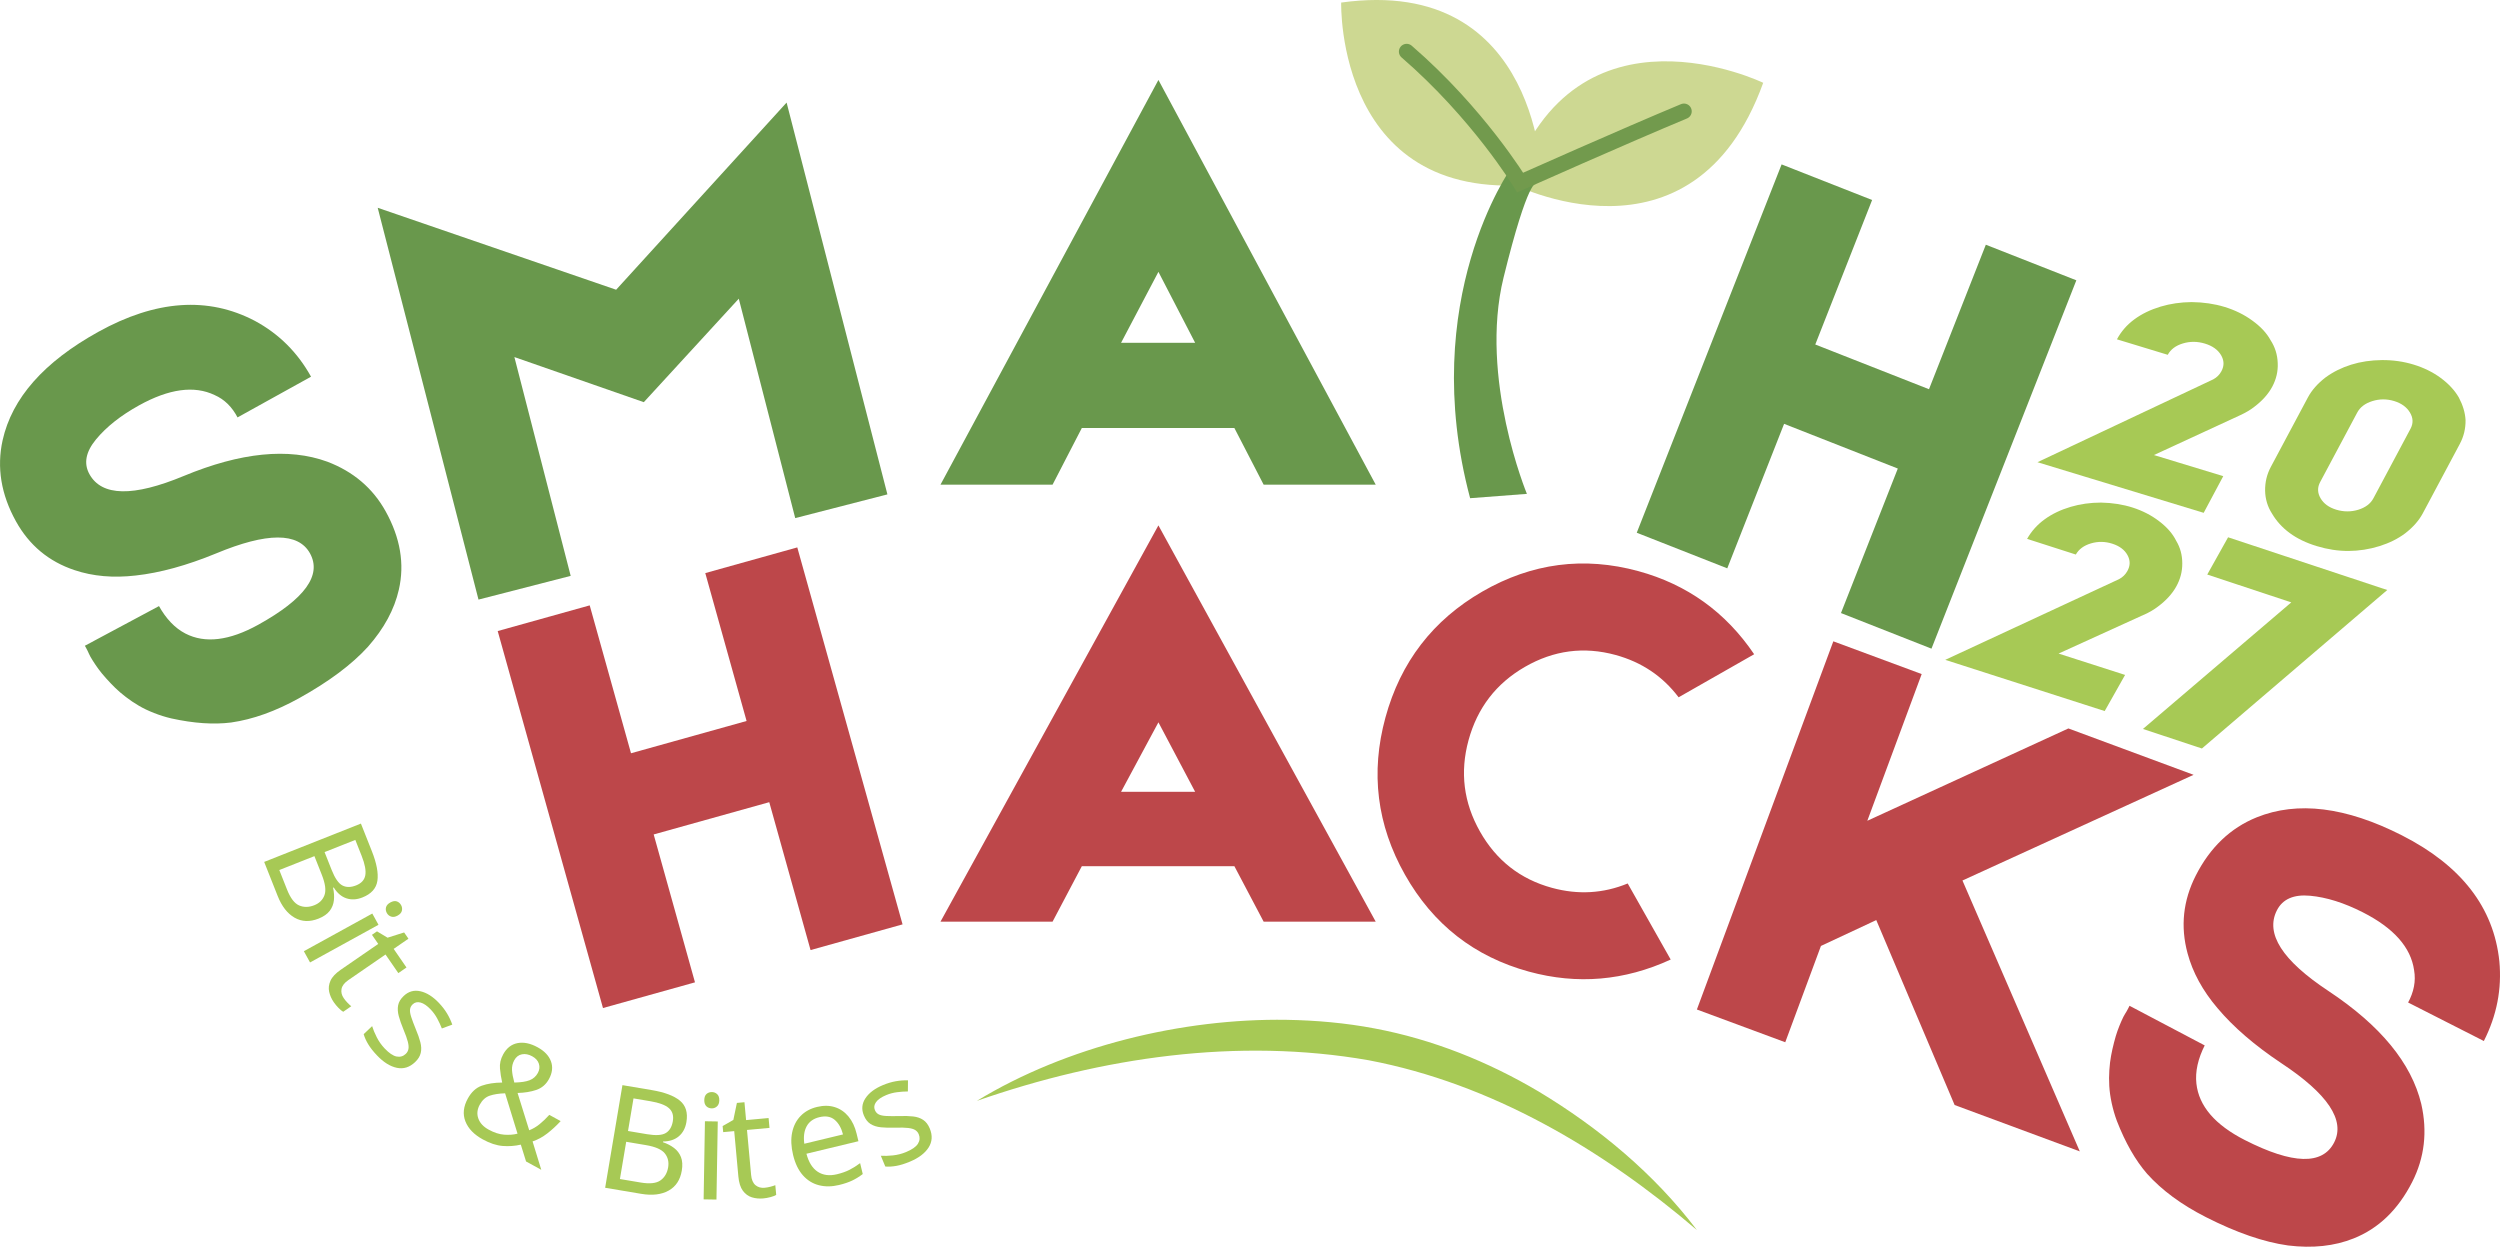
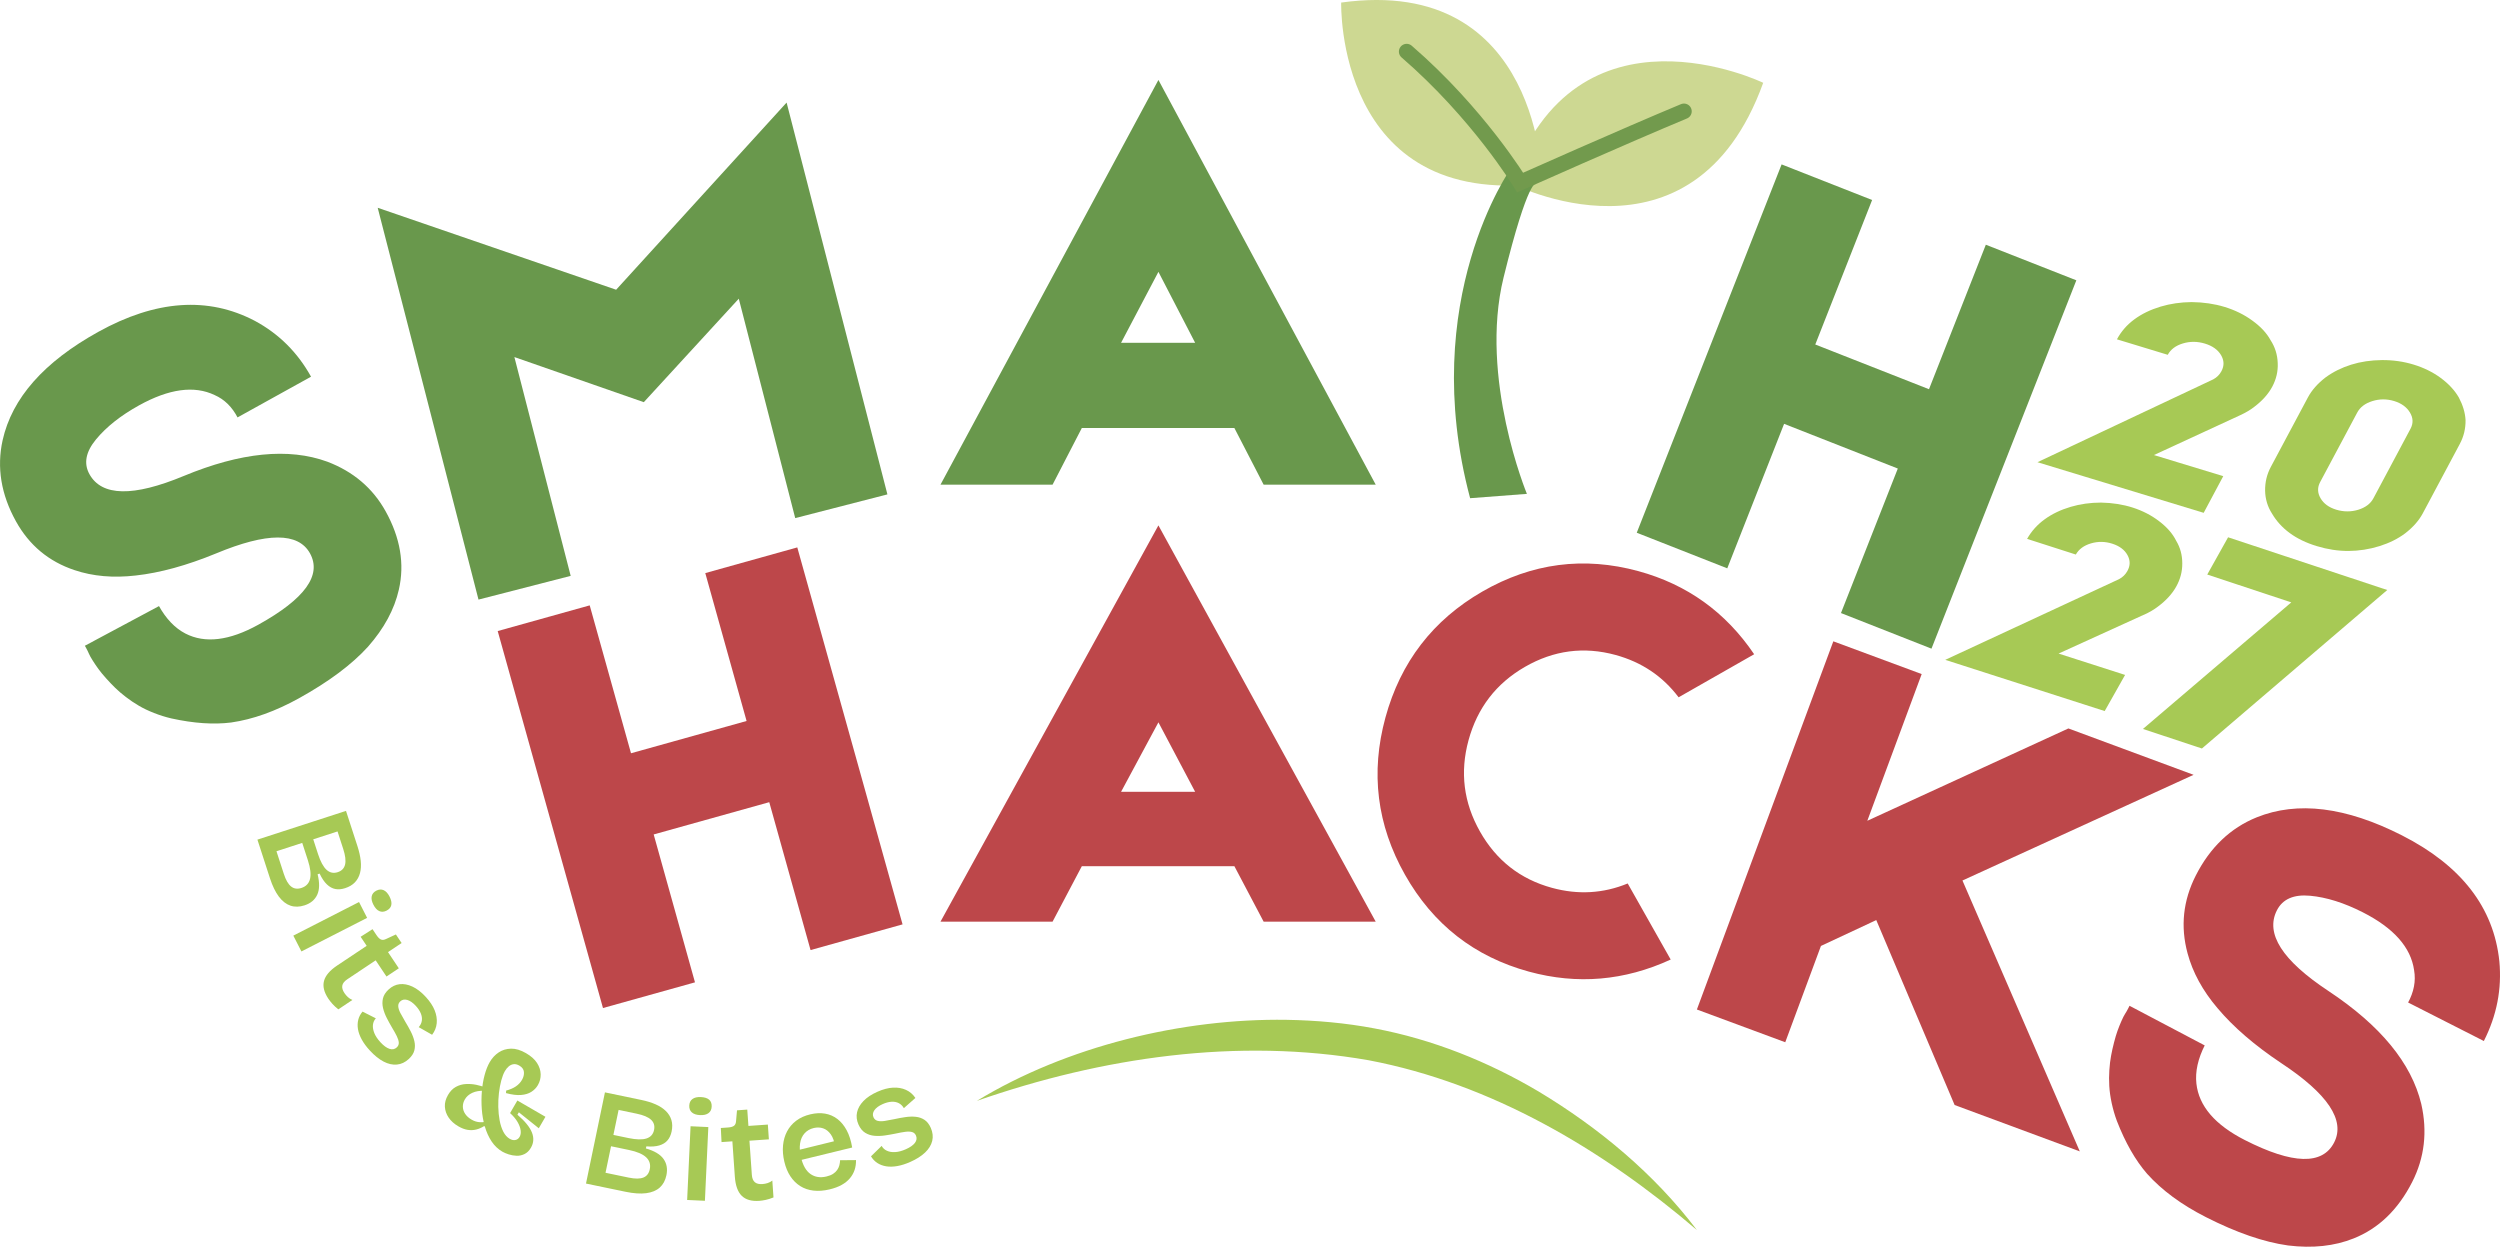
<svg xmlns="http://www.w3.org/2000/svg" id="Layer_1" data-name="Layer 1" viewBox="0 0 1771.74 883.54">
  <defs>
    <style>
-       .cls-1, .cls-2 {
+       .cls-1 {
        fill: #a7c955;
      }

      .cls-3 {
        fill: #cdd892;
      }

      .cls-4 {
        fill: none;
        stroke: #729a4d;
        stroke-linecap: round;
        stroke-miterlimit: 10;
        stroke-width: 11px;
      }

      .cls-5 {
        fill: #69984c;
      }

      .cls-6 {
        fill: #bd474a;
-       }
- 
-       .cls-2 {
-         font-family: Etna, Etna;
-         font-size: 103.3px;
      }
    </style>
  </defs>
  <path class="cls-3" d="M1070.35,129.63s129.28,67.44,179.23-70.95c0,0-132.61-64.19-179.23,70.95Z" />
  <path class="cls-3" d="M950.49,1.82s-4.1,146.4,142.52,128.11c0,0-.29-147.91-142.52-128.11Z" />
  <path class="cls-1" d="M692.3,780.18c63.41-38.64,145.53-58.61,219.63-57.43,20.67.34,41.97,2.23,62.29,6.11,41,7.7,80.43,23.49,116.26,44.73,42.78,25.75,81.92,58.3,112.11,98.14-66.89-57.19-145.51-103.78-232.59-120.33-92.87-16.26-189.11-2.1-277.7,28.78h0Z" />
  <path class="cls-5" d="M1088.81,129.93s-5.72-4.41-23.24,66.76c-17.52,71.17,16.54,153.31,16.54,153.31l-40.24,3.07c-37.51-140.71,29.02-233.91,29.02-233.91l17.92,10.76Z" />
  <path class="cls-4" d="M1193.42,78.89c-41.59,17.29-116.1,50.47-116.1,50.47,0,0-29.67-48.9-80.43-92.8" />
  <g>
    <path class="cls-5" d="M211.95,494.82c-16.73,9.27-32.77,15.01-48.12,17.21-12.39,1.57-26.5.61-42.35-2.88-4.19-.98-8.3-2.27-12.33-3.86-4.03-1.58-7.63-3.3-10.82-5.19-3.2-1.87-6.23-3.92-9.11-6.13-2.89-2.21-5.41-4.37-7.57-6.49-2.16-2.11-4.34-4.38-6.52-6.83-2.18-2.43-3.96-4.59-5.33-6.49-1.38-1.88-2.73-3.87-4.05-5.96-1.32-2.08-2.24-3.73-2.74-4.94-.51-1.21-1.11-2.45-1.81-3.72l-1.05-1.9,52.52-28.1-.21-.38c5.2,9.38,11.51,15.99,18.94,19.83,13.93,7.19,31.16,5.1,51.69-6.27,32.95-18.26,45.15-35.12,36.59-50.59-8.29-14.96-30.47-14.93-66.55.09-20.79,8.54-39.77,13.75-56.94,15.64-15.88,1.84-30.33.57-43.36-3.81-18.29-6.1-32.14-17.64-41.55-34.63-10.53-19.01-13.68-38.15-9.43-57.4,6.65-29.85,29.24-55.46,67.78-76.82,40.81-22.61,77.81-25.21,110.98-7.81,16.99,9.14,30.27,22.33,39.82,39.57l-52.1,28.86.21.38c-3.96-7.74-9.45-13.16-16.45-16.23-14.44-6.91-32.3-4.47-53.59,7.33-12.93,7.16-23.07,15.19-30.41,24.05-7.35,8.88-8.91,17.11-4.69,24.72,8.71,15.72,30.97,16.14,66.8,1.26,40.42-16.76,74.33-20.14,101.74-10.14,18.46,7.01,32.25,18.75,41.38,35.22,10.4,18.76,13.51,37.25,9.35,55.45-3.17,14.02-10.45,27.49-21.84,40.43-11.53,12.69-27.82,24.85-48.86,36.51Z" />
    <path class="cls-5" d="M436.65,205.34l120.81-132.65,71.44,277.68-65.33,16.81-40-155.5-67.31,73.34-91.72-31.97,39.9,155.07-65.33,16.81-71.44-277.68,168.99,58.09Z" />
    <path class="cls-5" d="M895.54,343.48l-20.74-40.15h-108.11l-20.74,40.15h-79.43L820.97,56.66l154,286.82h-79.43ZM794.49,242.95h52.51l-26.03-50.3-26.48,50.3Z" />
    <path class="cls-5" d="M1407.35,173.43l64.14,25.23-102.66,261.04-64.14-25.23,40.28-102.41-80.59-31.69-40.28,102.41-64.14-25.23,102.66-261.04,64.14,25.23-40.28,102.41,80.59,31.69,40.28-102.41Z" />
  </g>
  <g>
    <path class="cls-6" d="M499.83,406.15l65.2-18.21,74.61,267.16-65.2,18.21-29.27-104.81-81.91,22.87,29.27,104.81-65.2,18.21-74.61-267.16,65.2-18.21,29.27,104.81,81.91-22.87-29.27-104.81Z" />
    <path class="cls-6" d="M895.54,653.18l-20.74-39.32h-108.11l-20.74,39.32h-79.43l154.44-280.84,154,280.84h-79.43ZM794.49,561.16h52.51l-26.03-49.26-26.48,49.26Z" />
    <path class="cls-6" d="M1153.55,626.11l30.46,53.92c-32.75,15.06-66.22,17.92-100.42,8.57-38.69-10.57-67.99-33.47-87.89-68.7-19.91-35.23-24.52-72.35-13.85-111.39,10.74-39.31,33.64-69.07,68.7-89.28,35.05-20.2,71.93-25.02,110.62-14.45,34.49,9.43,61.81,29.05,81.99,58.88l-53.54,30.51c-11.28-14.94-26.18-24.94-44.68-30-22.44-6.13-43.84-3.32-64.23,8.44-20.39,11.75-33.71,29.09-39.97,51.99-6.18,22.63-3.49,44.18,8.09,64.67,11.58,20.49,28.57,33.8,51.01,39.93,18.5,5.06,36.41,4.03,53.73-3.1Z" />
    <path class="cls-6" d="M1385.23,783.11l-55.53-131.06-39.21,18.34-25.29,68.25-62.62-23.21,96.69-260.93,62.62,23.21-38.53,103.97,142.5-65.44,88.72,32.87-163.8,74.9,83.17,191.98-88.72-32.87Z" />
    <path class="cls-6" d="M1563.23,862.52c-17.24-8.76-31.11-18.98-41.6-30.67-8.29-9.56-15.42-22.04-21.4-37.43-1.53-4.11-2.75-8.33-3.68-12.64-.93-4.31-1.5-8.36-1.71-12.15-.22-3.78-.2-7.53.05-11.25.24-3.71.65-7.1,1.22-10.15.56-3.05,1.26-6.2,2.1-9.45.83-3.25,1.65-6,2.47-8.26.81-2.25,1.73-4.55,2.75-6.87,1.01-2.32,1.89-4.05,2.63-5.18.74-1.13,1.44-2.35,2.12-3.68l1.01-1.99,53.27,28.08.2-.4c-4.99,9.82-7.02,18.98-6.08,27.47,1.76,15.93,13.22,29.27,34.38,40.03,33.95,17.26,55.05,17.8,63.28,1.61,7.96-15.66-4.55-34.37-37.52-56.15-18.9-12.61-33.98-25.62-45.23-39.03-10.49-12.34-17.55-25.28-21.18-38.82-5.14-18.98-3.19-37.36,5.85-55.14,10.12-19.9,24.5-33.64,43.13-41.2,28.94-11.67,63.26-7.42,102.96,12.77,42.05,21.38,65.05,51.11,69.03,89.2,1.85,19.65-1.82,38.49-10.99,56.54l-53.67-27.29-.2.4c4.3-7.83,5.79-15.59,4.44-23.29-2.29-16.19-14.4-29.87-36.33-41.02-13.32-6.77-25.8-10.69-37.41-11.75-11.62-1.06-19.45,2.39-23.5,10.35-8.37,16.46,3.8,35.5,36.52,57.14,36.88,24.43,58.81,51.12,65.8,80.05,4.47,19.64,2.33,38.09-6.44,55.34-9.99,19.64-23.84,32.97-41.54,40-13.61,5.44-29.08,7.09-46.4,4.97-17.19-2.39-36.62-9.1-58.3-20.12Z" />
  </g>
  <g>
    <path class="cls-1" d="M1587.58,294.27l-61.1,28.22,49.13,14.96-13.87,25.99-79.99-24.36-37.81-11.52,124.62-58.73c2.53-1.39,4.46-3.32,5.78-5.79,2.05-3.84,1.93-7.65-.33-11.43-2.27-3.78-6.06-6.49-11.37-8.1s-10.53-1.66-15.63-.12c-5.11,1.54-8.68,4.23-10.73,8.06l-36.01-10.97c2.97-5.57,7.08-10.29,12.34-14.16,5.25-3.87,11.44-6.87,18.57-9.02,6.89-2.07,14.24-3.14,22.05-3.21,8.32.09,16.09,1.23,23.29,3.42,7.37,2.24,13.93,5.47,19.66,9.66,5.9,4.25,10.22,8.87,12.93,13.87,3.19,4.86,4.89,10.27,5.1,16.23.27,5.84-1.01,11.42-3.85,16.74-2.77,5.2-7.01,9.95-12.69,14.26-2.76,2.18-6.12,4.18-10.08,6Z" />
    <path class="cls-1" d="M1743.32,314.5l-26.29,49.28c-2.76,5.17-6.93,9.9-12.52,14.21-5.16,3.86-11.23,6.88-18.2,9.05-7.2,2.24-14.5,3.38-21.88,3.42-7.39.04-14.91-1.11-22.57-3.44-7.5-2.28-13.89-5.37-19.17-9.27-5.29-3.9-9.49-8.54-12.62-13.93-3.06-4.79-4.66-10.14-4.8-16.05-.08-6.03,1.26-11.63,4.02-16.8l26.29-49.28c2.76-5.17,6.93-9.9,12.52-14.21,5.39-3.94,11.46-6.95,18.19-9.05,6.74-2.1,13.99-3.17,21.78-3.24,7.78-.06,15.25,1,22.42,3.18s13.77,5.41,19.32,9.53c5.55,4.12,9.79,8.7,12.72,13.74,2.9,5.46,4.5,10.81,4.8,16.05.08,6.03-1.26,11.63-4.02,16.8ZM1682.04,353.12l26.29-49.28c2.03-3.81,1.9-7.64-.41-11.49-2.31-3.85-6.04-6.56-11.21-8.13-5.17-1.57-10.31-1.56-15.42.03-5.11,1.59-8.68,4.29-10.72,8.11l-26.29,49.28c-2.04,3.82-1.94,7.63.28,11.46,2.22,3.82,5.92,6.52,11.08,8.1s10.55,1.64,15.67.05c5.11-1.59,8.68-4.29,10.72-8.11Z" />
    <path class="cls-1" d="M1519.3,435.69l-60.39,27.49,47.13,15.14-14.45,25.61-76.73-24.65-36.27-11.65,123.22-57.21c2.51-1.35,4.46-3.25,5.83-5.69,2.13-3.78,2.17-7.55.11-11.31-2.06-3.76-5.64-6.46-10.73-8.09-5.1-1.64-10.16-1.71-15.17-.23-5.02,1.49-8.59,4.12-10.72,7.9l-34.54-11.1c3.1-5.49,7.27-10.12,12.51-13.91,5.24-3.79,11.37-6.72,18.37-8.79,6.76-2,13.94-3.01,21.53-3.02,8.08.15,15.57,1.33,22.48,3.55s13.31,5.5,18.73,9.69c5.57,4.24,9.58,8.84,12.03,13.81,2.91,4.82,4.35,10.19,4.33,16.09.04,5.78-1.41,11.29-4.37,16.53-2.89,5.12-7.18,9.79-12.86,14.02-2.76,2.14-6.1,4.09-10.01,5.86Z" />
    <path class="cls-1" d="M1579.03,380.77l112.81,37.37-131.35,112.32-41.8-13.85,105.13-89.7-59.55-19.73,14.77-26.41Z" />
  </g>
-   <text class="cls-2" transform="translate(183.53 601.53) rotate(68.38)">
-     <tspan x="0" y="0">B</tspan>
-   </text>
-   <text class="cls-2" transform="translate(211.11 666.42) rotate(61.18)">
-     <tspan x="0" y="0">i</tspan>
-   </text>
-   <text class="cls-2" transform="translate(222.85 688.57) rotate(55.43)">
-     <tspan x="0" y="0">t</tspan>
-   </text>
-   <text class="cls-2" transform="translate(252.23 730.71) rotate(46.51)">
-     <tspan x="0" y="0">s</tspan>
-   </text>
-   <text class="cls-2" transform="translate(291.15 770.07) rotate(38.77)">
-     <tspan x="0" y="0"> </tspan>
-   </text>
-   <text class="cls-2" transform="translate(317.48 792.78) rotate(28.74)">
-     <tspan x="0" y="0">&amp;</tspan>
-   </text>
-   <text class="cls-2" transform="translate(386.93 828.03) rotate(19)">
-     <tspan x="0" y="0"> </tspan>
-   </text>
-   <text class="cls-2" transform="translate(418.99 840.1) rotate(9.56)">
-     <tspan x="0" y="0">B</tspan>
-   </text>
-   <text class="cls-2" transform="translate(489.88 849.83) rotate(.96)">
-     <tspan x="0" y="0">i</tspan>
-   </text>
-   <text class="cls-2" transform="translate(515.28 850.63) rotate(-5.23)">
-     <tspan x="0" y="0">t</tspan>
-   </text>
-   <text class="cls-2" transform="translate(562.92 846.38) rotate(-13.54)">
-     <tspan x="0" y="0">e</tspan>
-   </text>
-   <text class="cls-2" transform="translate(623.4 831.07) rotate(-22.6)">
-     <tspan x="0" y="0">s</tspan>
-   </text>
+   <g aria-label="Bits &amp; Bites">
+     <path class="cls-1" d="M182.43 595.04 245.21 574.67 253.33 599.69Q255.15 605.3 255.65 610.08Q256.15 614.86 255.14 618.71Q254.12 622.56 251.54 625.29Q248.96 628.02 244.58 629.44Q240.87 630.64 237.68 630.05Q234.49 629.45 231.69 626.79Q228.88 624.13 226.51 619.11L225.09 619.58Q227.32 628.73 224.81 634.12Q222.3 639.51 215.84 641.61Q210.41 643.37 205.87 641.84Q201.33 640.32 197.65 635.47Q193.98 630.62 191.29 622.34ZM195.93 603.28 201.15 619.35Q203.25 625.82 206.3 628.25Q209.34 630.68 213.62 629.29Q218.57 627.68 219.73 622.84Q220.89 617.99 218.21 609.72L214.19 597.35ZM221.99 594.82 225.39 605.28Q227.98 613.27 231.42 616.42Q234.86 619.56 239.33 618.11Q243.61 616.72 244.56 612.68Q245.51 608.64 243.25 601.69L239.21 589.23Z" />
+     <path class="cls-1" d="M207.88 663.07 254.45 639.27 260.18 650.49 213.61 674.29ZM264.62 641.14Q262.89 637.76 263.43 635.18Q263.96 632.61 266.72 631.2Q269.48 629.79 271.88 630.86Q274.29 631.94 276.02 635.32Q277.84 638.88 277.32 641.39Q276.81 643.9 273.96 645.36Q271.2 646.77 268.8 645.69Q266.39 644.62 264.62 641.14Z" />
+     <path class="cls-1" d="M232.7 707.78Q228.09 700.88 229.63 695.17Q231.16 689.45 238.98 684.23L259.86 670.3L255.58 663.89L264.01 658.51L266.84 662.75Q268.45 665.16 269.98 665.83Q271.5 666.49 273.58 665.47L280.57 662.25L284.62 668.32L274.98 674.76L282.64 686.23L273.9 692.06L266.24 680.59L246.11 694.02Q243.04 696.07 242.59 698.47Q242.15 700.87 244.09 703.78Q245.15 705.36 246.55 706.65Q247.95 707.94 249.75 708.66L239.77 715.32Q237.22 713.3 235.51 711.37Q233.81 709.45 232.7 707.78Z" />
+     <path class="cls-1" d="M262.12 744.51Q258.52 740.62 256.41 736.78Q254.3 732.95 253.7 729.42Q253.1 725.89 253.9 722.71Q254.7 719.52 256.93 716.92L266.36 721.69Q264.59 723.6 264.3 726.31Q264.02 729.02 265.3 732.19Q266.59 735.35 269.64 738.66Q273.03 742.34 276.04 743.31Q279.04 744.28 281.17 742.31Q282.72 740.89 282.62 738.94Q282.52 736.99 281.21 734.32Q279.9 731.64 277.78 728.16Q275.86 724.9 274.09 721.43Q272.32 717.96 271.47 714.46Q270.62 710.96 271.39 707.59Q272.16 704.23 275.4 701.24Q278.93 697.99 283.23 697.49Q287.53 696.99 292.29 699.2Q297.05 701.41 301.72 706.48Q306.13 711.26 308.03 715.97Q309.93 720.68 309.5 725.16Q309.07 729.64 306.23 733.34L296.75 727.94Q298.61 725.82 298.96 723.32Q299.31 720.82 298.21 718.16Q297.11 715.5 294.67 712.85Q291.55 709.47 288.62 708.64Q285.68 707.82 283.69 709.65Q282.07 711.14 282.24 713.23Q282.4 715.33 283.81 718.04Q285.23 720.75 287.21 724.08Q289.34 727.57 291.11 731.03Q292.88 734.5 293.66 737.86Q294.45 741.22 293.65 744.41Q292.85 747.59 289.69 750.51Q285.86 754.04 281.28 754.45Q276.7 754.87 271.85 752.34Q267 749.81 262.12 744.51Z" />
+     <path class="cls-1" d="M356.03 816.19Q351.45 813.53 348.4 808.93Q345.34 804.33 343.62 798.42Q341.91 792.51 341.45 786.12Q340.99 779.73 341.49 773.49Q341.99 767.25 343.45 761.85Q344.9 756.45 347.06 752.73Q349.56 748.4 353.42 745.84Q357.27 743.28 362.19 743.18Q367.1 743.08 372.81 746.39Q378.09 749.45 380.58 753.32Q383.07 757.2 383.18 761.3Q383.28 765.41 381.18 769.04Q379.52 771.9 376.58 773.78Q373.64 775.66 369.27 776.01Q364.91 776.37 358.6 774.68L358.71 772.89Q362.81 771.8 365.57 769.94Q368.33 768.07 369.94 765.3Q371.54 762.53 371.31 759.74Q371.08 756.95 368.05 755.19Q365.89 753.94 364.02 754.18Q362.14 754.42 360.58 755.71Q359.02 757.01 357.82 759.08Q356.37 761.59 355.26 765.69Q354.16 769.79 353.59 774.66Q353.02 779.53 353.13 784.51Q353.25 789.49 354.09 794.03Q354.93 798.56 356.69 802.01Q358.45 805.45 361.21 807.06Q363.38 808.31 365.28 807.91Q367.19 807.52 368.24 805.7Q369.35 803.8 368.98 801.04Q368.61 798.29 366.79 795.15Q364.97 792.01 361.49 788.84L366.66 779.93L386.55 791.46L381.84 799.6L367.71 788.28L366.71 790.01Q374.66 796.82 376.95 802.54Q379.24 808.26 376.28 813.37Q374.43 816.57 371.7 817.88Q368.98 819.19 366.09 819.08Q363.21 818.97 360.53 818.11Q357.85 817.24 356.03 816.19ZM324.84 798.22Q320.43 795.66 317.96 792.04Q315.5 788.41 315.28 784.3Q315.07 780.19 317.48 776.03Q319.78 772.05 323.08 770.26Q326.37 768.47 330.08 768.26Q333.79 768.04 337.46 768.78Q341.13 769.52 344.19 770.83L343.38 773.02Q338.28 772.84 334.73 774.48Q331.18 776.12 329.43 779.15Q327.97 781.66 328.03 784.35Q328.09 787.04 329.67 789.4Q331.24 791.76 334.19 793.47Q336.87 795.02 339.56 795.26Q342.26 795.49 345.17 794.86L345.08 799.2L343.09 798.05Q340.34 799.81 337.38 800.52Q334.42 801.23 331.32 800.71Q328.21 800.18 324.84 798.22Z" />
+     <path class="cls-1" d="M415.29 838.78 428.72 774.16 454.47 779.52Q460.25 780.72 464.65 782.65Q469.05 784.59 471.89 787.38Q474.73 790.16 475.82 793.76Q476.91 797.36 475.98 801.86Q475.18 805.68 473.08 808.15Q470.99 810.63 467.28 811.75Q463.58 812.87 458.05 812.43L457.74 813.9Q466.8 816.5 470.24 821.35Q473.67 826.2 472.29 832.86Q471.13 838.44 467.55 841.63Q463.98 844.82 457.94 845.61Q451.91 846.39 443.39 844.62ZM429.13 831.14 445.68 834.58Q452.34 835.96 455.96 834.52Q459.58 833.08 460.49 828.67Q461.55 823.58 457.92 820.17Q454.29 816.76 445.77 814.99L433.04 812.34ZM434.71 804.31 445.48 806.55Q453.71 808.26 458.14 806.83Q462.57 805.41 463.53 800.81Q464.45 796.4 461.41 793.57Q458.37 790.74 451.22 789.26L438.4 786.59Z" />
+     <path class="cls-1" d="M486.98 850.41 489.4 798.17 501.99 798.75 499.57 850.99ZM496.08 790.27Q492.28 790.09 490.31 788.35Q488.34 786.6 488.48 783.51Q488.62 780.41 490.75 778.86Q492.87 777.3 496.67 777.48Q500.66 777.67 502.59 779.36Q504.51 781.05 504.36 784.24Q504.22 787.34 502.1 788.89Q499.97 790.45 496.08 790.27Z" />
+     <path class="cls-1" d="M538.12 851.03Q529.84 851.61 525.64 847.44Q521.44 843.27 520.78 833.9L519.03 808.86L511.35 809.39L510.85 799.4L515.94 799.05Q518.84 798.85 520.17 797.85Q521.5 796.86 521.64 794.54L522.31 786.88L529.59 786.37L530.4 797.94L544.17 796.98L544.9 807.45L531.13 808.41L532.82 832.55Q533.08 836.25 534.94 837.82Q536.8 839.39 540.3 839.15Q542.19 839.02 544.01 838.44Q545.82 837.86 547.34 836.65L548.17 848.62Q545.15 849.84 542.63 850.36Q540.11 850.89 538.12 851.03Z" />
+     <path class="cls-1" d="M587.82 842.94Q581.69 844.38 576.46 843.77Q571.23 843.15 567.13 840.58Q563.03 838 560.15 833.65Q557.27 829.29 555.85 823.26Q554.42 817.22 554.93 811.76Q555.44 806.3 557.78 801.84Q560.12 797.38 564.26 794.25Q568.4 791.11 574.33 789.71Q579.88 788.4 584.7 789.22Q589.51 790.03 593.39 792.97Q597.27 795.91 600.01 800.96Q602.74 806.02 603.93 813.24L564.19 822.93L562.52 815.82L595.15 807.81L591.81 812.81Q591.08 807.13 588.78 803.92Q586.49 800.71 583.36 799.65Q580.23 798.59 576.73 799.42Q572.74 800.36 570.21 803.17Q567.69 805.97 567.02 810.29Q566.34 814.61 567.67 820.26Q569.67 828.73 574.41 832.03Q579.14 835.33 585.66 833.79Q588.58 833.1 590.41 831.9Q592.23 830.7 593.3 829.16Q594.38 827.62 594.84 825.87Q595.3 824.11 595.37 822.25L606.65 822.15Q606.72 825.94 605.64 829.17Q604.55 832.41 602.26 835.11Q599.97 837.81 596.43 839.77Q592.88 841.74 587.82 842.94Z" />
+     <path class="cls-1" d="M645.06 823.48Q640.22 825.62 635.91 826.38Q631.59 827.14 628.06 826.57Q624.53 826 621.77 824.21Q619.01 822.42 617.27 819.48L624.83 812.09Q626.06 814.39 628.54 815.53Q631.02 816.68 634.43 816.48Q637.84 816.29 641.95 814.47Q646.53 812.45 648.42 809.92Q650.3 807.39 649.13 804.73Q648.28 802.81 646.4 802.28Q644.53 801.74 641.58 802.11Q638.63 802.49 634.64 803.38Q630.94 804.14 627.08 804.7Q623.23 805.25 619.64 804.93Q616.05 804.6 613.12 802.78Q610.18 800.96 608.4 796.94Q606.46 792.55 607.38 788.32Q608.29 784.08 611.92 780.29Q615.55 776.5 621.86 773.71Q627.8 771.08 632.87 770.81Q637.95 770.54 642.05 772.39Q646.14 774.24 648.74 778.12L640.56 785.34Q639.15 782.9 636.9 781.77Q634.65 780.63 631.77 780.81Q628.9 780.99 625.61 782.44Q621.4 784.3 619.67 786.82Q617.94 789.33 619.03 791.8Q619.92 793.81 621.96 794.34Q623.99 794.86 627.01 794.4Q630.03 793.93 633.83 793.13Q637.81 792.24 641.67 791.69Q645.52 791.13 648.95 791.47Q652.38 791.81 655.14 793.6Q657.9 795.39 659.64 799.32Q661.74 804.08 660.66 808.55Q659.57 813.02 655.61 816.79Q651.65 820.57 645.06 823.48Z" />
+   </g>
</svg>
